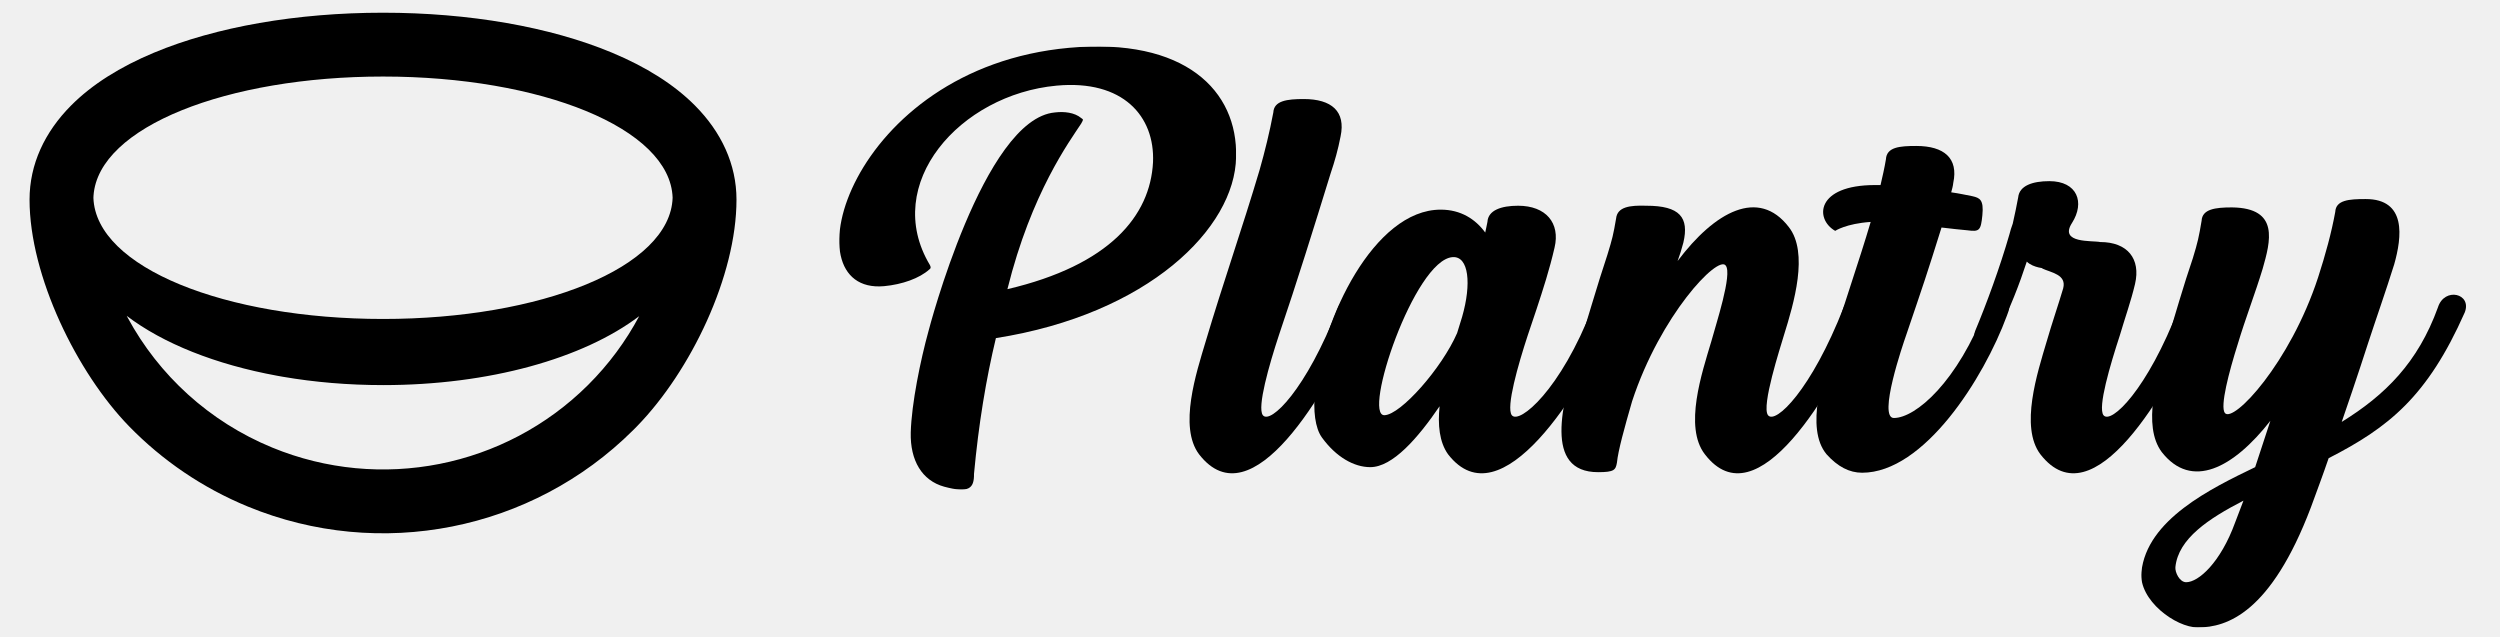
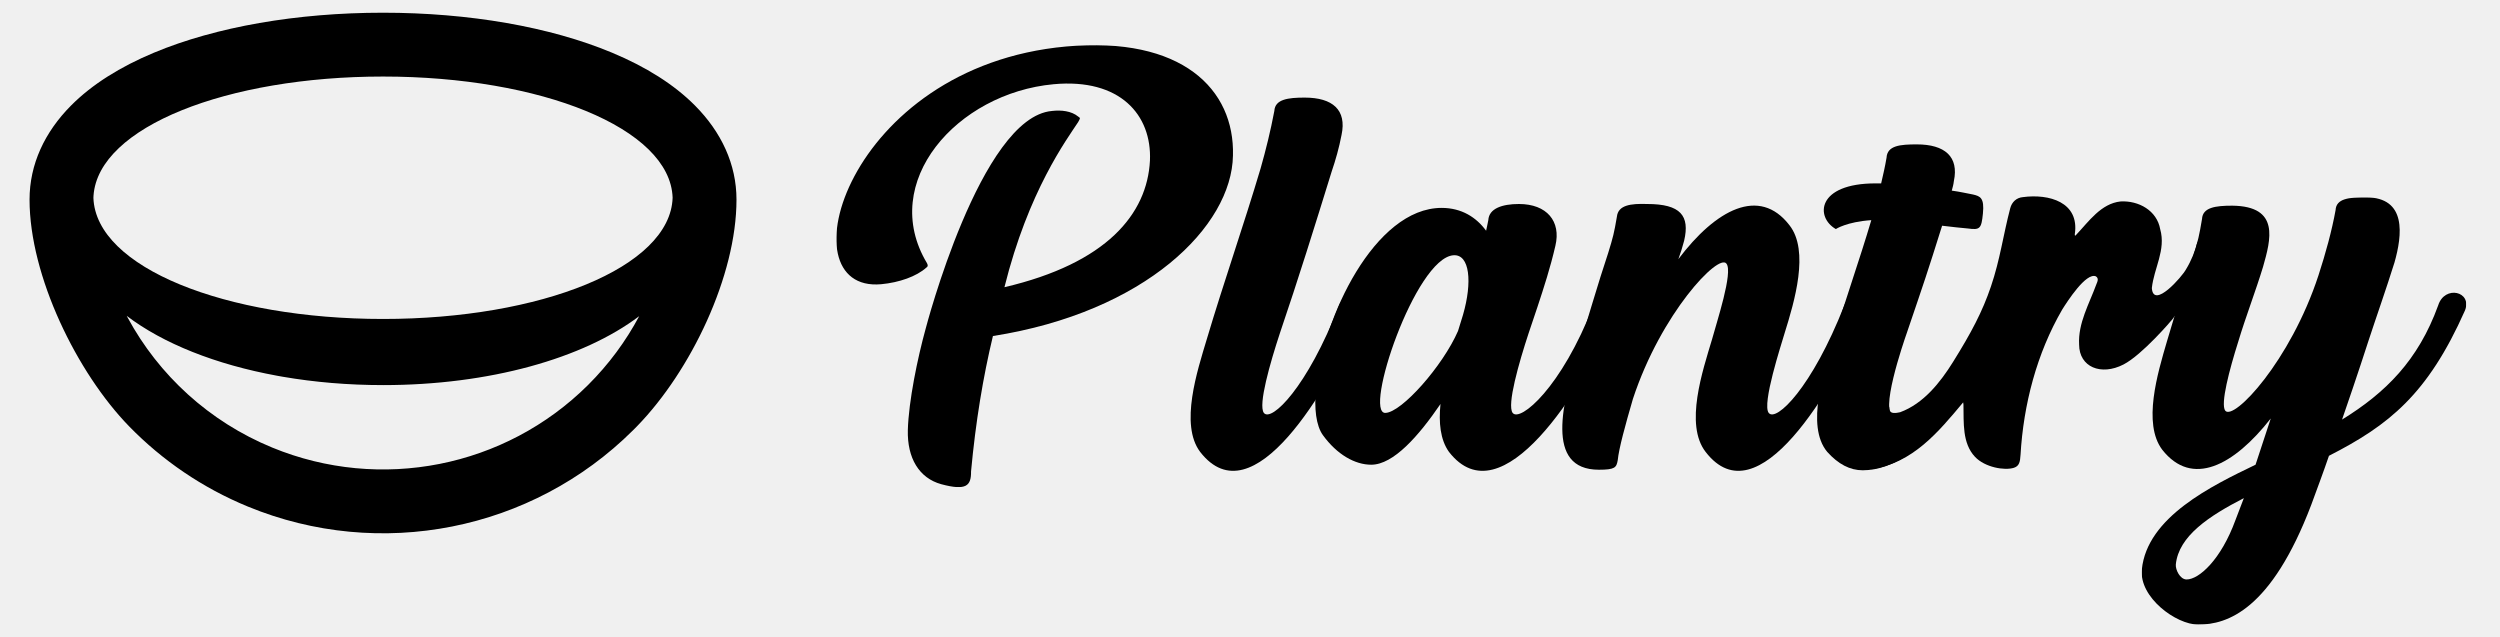
<svg xmlns="http://www.w3.org/2000/svg" xmlns:xlink="http://www.w3.org/1999/xlink" width="381px" height="97px" viewBox="0 0 381 97" version="1.1">
  <defs>
-     <polygon id="path-1" points="1.51220213e-15 0 60.491 0 60.491 67.537 1.51220213e-15 67.537" />
-     <polygon id="path-3" points="0 0 49.498 0 49.498 65.293 0 65.293" />
+     <polygon id="path-1" points="0 0 60.451 0 60.451 67.356 0 67.356" />
+     <polygon id="path-3" points="0 0 49.466 0 49.466 65.118 0 65.118" />
  </defs>
  <g id="Plantry-website" stroke="none" stroke-width="1" fill="none" fill-rule="evenodd">
    <g id="Plantry-4.0-website-+-ipad" transform="translate(-530, -79)">
      <g id="Brand/Plantry-Logo-Solid-2" style="mix-blend-mode: multiply;" transform="translate(444, 16)">
        <g id="Brand/Plantry-Logo-Solid" transform="translate(89.57647, 63.52941)">
          <g id="Brand/_/Lita-Logo-Outlined-Inverted-16-pt" transform="translate(0.354436, 0.835969)" fill="#000000" fill-rule="nonzero">
            <path d="M54.441,0.572 C67.546,0.572 79.904,2.721 89.345,6.663 C94.49,8.812 98.781,11.489 101.998,14.732 C105.991,18.758 108.31,23.652 108.31,29.059 C108.31,40.689 101.346,55.17 93.174,63.572 L92.854,63.898 L92.543,64.209 C77.129,79.538 53.963,84.122 33.834,75.832 C26.912,72.981 20.799,68.79 15.762,63.623 C7.802,55.458 0.572,40.681 0.572,29.059 C0.572,23.652 2.891,18.757 6.884,14.732 C10.101,11.489 14.392,8.811 19.537,6.663 C28.978,2.721 41.336,0.572 54.441,0.572 Z M15.379,46.768 L15.541,47.069 C20.268,55.799 27.93,62.879 37.539,66.836 C54.047,73.635 73.049,69.876 85.683,57.312 C88.847,54.165 91.456,50.621 93.482,46.818 C84.953,53.274 70.602,57.324 54.464,57.324 C49.124,57.324 43.98,56.881 39.178,56.054 L38.309,55.899 C28.933,54.179 20.917,50.984 15.379,46.768 Z M54.441,10.3 C30.698,10.3 11.099,17.97 10.324,28.416 L10.306,28.772 L10.306,28.809 C10.699,39.418 30.459,47.245 54.441,47.245 C78.449,47.245 98.228,39.398 98.577,28.772 C98.227,18.146 78.453,10.3 54.441,10.3 Z" id="Shape" />
          </g>
-           <g id="Group-17" transform="translate(124.3192, 6.551766)">
+           <g id="67%" transform="translate(123.8824, 6.352941)">
            <g id="Group-3">
              <mask id="mask-2" fill="white">
                <use xlink:href="#path-1" />
              </mask>
              <g id="Clip-2" />
-               <path d="M60.484,16.866 C60.306,27.677 47.135,40.787 23.879,44.447 C22.384,50.661 21.244,57.557 20.543,65.133 C20.569,67.347 19.808,68.113 16.001,67.091 C12.609,66.155 10.801,63.09 10.902,58.834 C11.022,54.407 12.393,47.767 13.618,43.341 C13.618,43.341 21.994,10.992 32.884,10.055 C34.262,9.885 35.859,10.055 36.876,10.907 C37.274,11.162 37.189,11.162 36.873,11.758 C35.154,14.397 29.287,22.26 25.635,36.987 C41.236,33.327 47.406,25.804 47.825,17.632 C48.12,10.651 43.262,5.033 33.137,5.969 C18.379,7.331 6.424,20.952 13.812,33.295 C13.955,33.551 14.014,33.806 13.741,33.976 C12.239,35.338 9.59,36.275 6.843,36.53 C-8.096,37.892 1.481,3.27 35.024,0.206 C52.695,-1.412 60.762,6.735 60.484,16.866" id="Fill-1" fill="#000000" mask="url(#mask-2)" />
+               <path d="M60.444,16.821 C60.267,27.603 47.104,40.677 23.863,44.328 C22.37,50.525 21.23,57.402 20.53,64.959 C20.555,67.166 19.796,67.93 15.99,66.911 C12.601,65.977 10.794,62.921 10.895,58.676 C11.015,54.261 12.385,47.639 13.609,43.224 C13.609,43.224 21.979,10.962 32.863,10.028 C34.24,9.859 35.835,10.028 36.852,10.878 C37.25,11.132 37.165,11.132 36.849,11.727 C35.132,14.358 29.268,22.2 25.618,36.888 C41.209,33.237 47.375,25.735 47.794,17.585 C48.089,10.623 43.234,5.019 33.116,5.953 C18.367,7.312 6.419,20.896 13.803,33.206 C13.946,33.461 14.005,33.715 13.732,33.885 C12.231,35.244 9.584,36.178 6.838,36.432 C-8.09,37.791 1.48,3.261 35.001,0.205 C52.661,-1.408 60.723,6.717 60.444,16.821" id="Fill-1" fill="#000000" mask="url(#mask-2)" />
            </g>
-             <path d="M54.844,62.154 C51.701,57.982 54.423,49.725 55.85,44.958 C58.453,36.19 61.464,27.592 64.066,18.824 C64.866,16.015 65.597,13.035 66.159,10.055 C66.257,8.268 68.239,8.012 70.788,8.012 C75.037,8.012 77.224,9.885 76.406,13.716 C76.036,15.674 75.503,17.547 74.894,19.335 C72.347,27.592 69.807,35.764 67.003,44.022 C65.518,48.533 63.663,55.003 64.561,56.195 C65.688,57.642 71.164,52.364 76.029,39.765 C76.749,37.722 81.001,37.722 79.239,41.638 C74.388,52.45 62.881,72.54 54.844,62.154" id="Fill-4" fill="#000000" />
-             <path d="M93.48,32.104 C87.655,32.529 79.685,56.365 83.106,56.195 C85.582,56.11 91.833,49.044 94.168,43.681 C94.416,42.915 94.673,42.063 94.93,41.212 C96.379,36.19 95.963,31.933 93.48,32.104 M104.934,44.022 C103.453,48.533 101.602,55.003 102.502,56.195 C103.631,57.642 109.953,52.364 114.808,39.765 C115.158,38.829 116.23,38.318 117.157,38.403 C117.905,38.574 118.525,39.169 118.412,40.276 C118.369,40.702 118.241,41.127 118.019,41.638 C113.177,52.449 100.835,72.54 92.79,62.154 C91.45,60.281 91.21,57.642 91.497,54.833 C88.193,59.685 84.337,64.112 80.934,64.112 C78.466,64.112 75.73,62.58 73.569,59.6 C72.526,58.153 72.202,55.514 72.525,52.364 C73.532,41.723 81.468,24.868 91.67,24.868 C94.73,24.868 96.962,26.315 98.454,28.358 C98.591,27.847 98.644,27.336 98.79,26.741 C98.887,24.953 100.912,24.272 103.462,24.272 C107.713,24.272 109.909,26.911 109.018,30.657 C108.254,33.977 107.261,37.041 106.278,40.021 C106.029,40.786 105.542,42.234 104.934,44.022" id="Fill-6" fill="#000000" />
-             <path d="M156.288,41.638 C151.37,52.449 139.895,72.54 131.927,62.154 C128.692,57.982 131.486,49.725 132.905,44.958 C133.589,42.404 136.16,34.658 135.098,33.381 C133.902,31.763 125.146,40.957 120.838,54.067 C119.657,58.153 118.715,61.558 118.525,63.431 C118.327,64.537 118.122,64.878 115.655,64.878 C107.316,64.878 110.161,54.493 112.498,46.575 C113.636,42.915 115.605,36.105 117.067,31.763 C117.828,29.294 117.974,28.699 118.395,26.23 C118.577,24.442 120.473,24.187 123.015,24.272 C128.116,24.272 129.549,26.06 128.65,29.89 C128.377,30.912 128.12,31.763 127.77,32.699 C133.47,25.123 140.123,21.548 144.706,27.507 C147.796,31.422 145.482,39.169 143.971,44.022 C143.45,45.809 140.496,54.833 141.549,56.195 C142.678,57.642 148.146,52.364 153.076,39.765 C153.707,37.722 157.959,37.722 156.288,41.638" id="Fill-8" fill="#000000" />
-             <path d="M151.445,44.958 C153.255,38.829 155.387,32.87 157.196,26.741 C153.429,26.996 151.787,28.103 151.787,28.103 C148.652,26.315 148.837,21.122 157.848,21.122 L158.698,21.122 C158.997,19.845 159.304,18.483 159.518,17.206 C159.622,15.333 161.594,15.163 164.143,15.163 C168.393,15.163 170.585,17.036 169.783,20.782 C169.732,21.292 169.604,21.718 169.467,22.229 C170.725,22.399 171.805,22.654 172.723,22.825 C173.802,23.08 174.457,23.336 174.217,25.719 C173.986,28.018 173.79,28.273 171.945,28.018 C170.849,27.932 169.505,27.762 167.992,27.592 C165.733,34.828 165.256,36.19 162.596,44.022 C162.119,45.384 158.264,56.621 160.731,56.621 C164.049,56.621 170.476,51.087 174.761,39.765 C175.476,37.722 179.618,37.126 177.949,41.042 C174.439,50.576 165.336,64.963 155.891,64.963 C153.935,64.963 152.157,64.027 150.475,62.154 C147.135,58.153 150.028,49.725 151.445,44.958" id="Fill-10" fill="#000000" />
-             <path d="M183.06,62.154 C179.905,57.982 182.605,49.725 184.019,44.958 C184.802,42.234 185.884,39.084 186.531,36.871 C187.085,34.743 184.729,34.487 183.267,33.806 C184.032,33.806 181.991,33.806 180.988,32.785 C179.881,36.19 178.391,40.021 176.697,43.341 C175.377,46.32 172.214,45.639 173.125,43.341 C174.803,39.34 176.906,33.636 178.346,28.613 C178.483,28.102 178.619,27.592 178.849,26.996 C179.165,25.549 179.471,24.187 179.676,22.995 C179.855,21.207 181.879,20.526 184.429,20.526 C188.679,20.526 189.886,23.761 187.869,26.911 C185.853,30.061 191.006,29.55 192.171,29.805 C196.337,29.805 198.377,32.359 197.484,36.19 C196.888,38.744 195.944,41.383 195.169,44.022 C193.697,48.533 191.773,55.003 192.675,56.195 C193.806,57.642 199.353,52.364 204.184,39.765 C204.814,37.722 209.065,37.722 207.399,41.638 C202.492,52.45 191.124,72.54 183.06,62.154" id="Fill-12" fill="#000000" />
-             <g id="Group-16" transform="translate(198.4285, 23.25016)">
+             <path d="M55.444,61.987 C52.302,57.827 55.023,49.592 56.448,44.837 C59.05,36.093 62.059,27.518 64.66,18.773 C65.459,15.972 66.189,13 66.75,10.028 C66.849,8.246 68.829,7.991 71.377,7.991 C75.623,7.991 77.809,9.859 76.992,13.679 C76.621,15.632 76.089,17.5 75.481,19.283 C72.935,27.518 70.396,35.668 67.594,43.904 C66.111,48.403 64.256,54.856 65.154,56.044 C66.28,57.487 71.753,52.223 76.615,39.658 C77.334,37.621 81.583,37.621 79.822,41.526 C74.974,52.309 63.475,72.345 55.444,61.987" id="Fill-4" fill="#000000" />
+             <path d="M94.054,32.018 C88.233,32.442 80.269,56.214 83.686,56.044 C86.161,55.959 92.409,48.912 94.742,43.564 C94.99,42.8 95.247,41.951 95.503,41.102 C96.951,36.093 96.536,31.848 94.054,32.018 M105.501,43.904 C104.021,48.403 102.171,54.855 103.07,56.044 C104.198,57.487 110.516,52.224 115.368,39.659 C115.718,38.725 116.79,38.215 117.716,38.3 C118.463,38.47 119.083,39.064 118.97,40.168 C118.927,40.593 118.799,41.017 118.577,41.526 C113.738,52.308 101.404,72.345 93.365,61.987 C92.026,60.119 91.785,57.487 92.072,54.686 C88.771,59.525 84.917,63.94 81.516,63.94 C79.05,63.94 76.316,62.412 74.156,59.44 C73.114,57.997 72.79,55.365 73.113,52.224 C74.119,41.611 82.05,24.801 92.245,24.801 C95.304,24.801 97.534,26.244 99.025,28.282 C99.162,27.772 99.215,27.263 99.36,26.669 C99.458,24.886 101.481,24.207 104.03,24.207 C108.278,24.207 110.473,26.839 109.582,30.574 C108.819,33.885 107.827,36.942 106.844,39.913 C106.595,40.677 106.108,42.12 105.501,43.904" id="Fill-6" fill="#000000" />
+             <path d="M156.822,41.526 C151.906,52.309 140.439,72.345 132.476,61.987 C129.243,57.827 132.035,49.592 133.454,44.837 C134.137,42.29 136.706,34.565 135.646,33.291 C134.45,31.678 125.699,40.847 121.394,53.922 C120.214,57.997 119.273,61.393 119.083,63.26 C118.885,64.364 118.68,64.704 116.215,64.704 C107.882,64.704 110.724,54.346 113.06,46.45 C114.197,42.8 116.164,36.008 117.626,31.678 C118.387,29.216 118.532,28.622 118.953,26.16 C119.135,24.377 121.03,24.122 123.57,24.207 C128.667,24.207 130.1,25.99 129.202,29.81 C128.928,30.829 128.672,31.678 128.322,32.612 C134.018,25.056 140.667,21.49 145.247,27.433 C148.335,31.338 146.022,39.064 144.512,43.903 C143.991,45.686 141.039,54.686 142.092,56.044 C143.221,57.488 148.684,52.224 153.611,39.658 C154.242,37.621 158.491,37.621 156.822,41.526" id="Fill-8" fill="#000000" />
+             <path d="M151.982,44.837 C153.79,38.725 155.921,32.782 157.728,26.669 C153.964,26.924 152.324,28.027 152.324,28.027 C149.19,26.244 149.375,21.065 158.38,21.065 L159.229,21.065 C159.528,19.792 159.835,18.434 160.049,17.16 C160.153,15.292 162.124,15.122 164.672,15.122 C168.919,15.122 171.109,16.99 170.308,20.726 C170.256,21.235 170.129,21.66 169.992,22.169 C171.249,22.339 172.328,22.594 173.245,22.763 C174.324,23.018 174.978,23.273 174.739,25.65 C174.508,27.942 174.312,28.197 172.469,27.942 C171.372,27.858 170.03,27.688 168.518,27.518 C166.26,34.734 165.784,36.092 163.125,43.903 C162.648,45.262 158.796,56.469 161.262,56.469 C164.578,56.469 171,50.95 175.282,39.658 C175.997,37.621 180.136,37.027 178.468,40.932 C174.961,50.441 165.864,64.789 156.425,64.789 C154.47,64.789 152.693,63.855 151.012,61.987 C147.675,57.997 150.566,49.592 151.982,44.837" id="Fill-10" fill="#000000" />
+             <g id="Group-14" transform="translate(198.9345, 23.18776)">
              <mask id="mask-4" fill="white">
                <use xlink:href="#path-3" />
              </mask>
-               <g id="Clip-15" />
-               <path d="M15.578,45.969 C10.286,48.694 5.64,51.758 5.206,56.099 C5.13,56.866 5.828,58.398 6.849,58.398 C8.722,58.398 12.083,55.419 14.311,49.29 L15.578,45.969 Z M49.305,17.281 C43.61,30.135 37.702,34.818 28.559,39.5 C27.718,41.968 26.792,44.437 25.857,46.991 C19.747,63.08 13.057,65.293 8.63,65.293 C5.225,65.293 -0.402,61.122 0.023,56.866 C0.822,48.864 10.659,44.097 17.363,40.862 L19.683,33.796 C14.027,41.032 7.655,44.352 3.128,38.563 C0.125,34.562 2.422,26.901 3.842,22.049 C4.991,18.218 6.546,12.855 7.864,9.024 C8.621,6.555 8.783,5.789 9.199,3.32 C9.292,1.533 11.273,1.277 13.824,1.277 C21.126,1.362 19.682,6.47 18.501,10.641 C17.363,14.387 15.876,18.218 14.728,22.049 C13.36,26.39 11.992,31.583 12.741,32.604 C14.025,34.222 22.682,25.028 26.963,11.918 C28.067,8.513 29,5.108 29.569,1.958 C29.661,0.17 31.633,0 34.184,0 C40.475,0 39.731,5.789 38.551,9.96 C37.304,13.961 35.767,18.303 34.545,22.049 C34.545,22.049 32.941,27.071 30.555,33.966 C37.17,29.88 42.168,24.943 45.215,16.515 C46.207,13.365 50.442,14.387 49.305,17.281 L49.305,17.281 Z" id="Fill-14" fill="#000000" mask="url(#mask-4)" />
+               <g id="Clip-13" />
+               <path d="M15.568,45.846 C10.279,48.563 5.636,51.619 5.202,55.949 C5.126,56.713 5.824,58.241 6.845,58.241 C8.716,58.241 12.075,55.27 14.302,49.157 L15.568,45.846 Z M49.273,17.235 C43.582,30.055 37.677,34.724 28.54,39.394 C27.7,41.856 26.774,44.318 25.841,46.865 C19.734,62.911 13.048,65.118 8.625,65.118 C5.222,65.118 -0.402,60.958 0.023,56.713 C0.822,48.733 10.652,43.978 17.352,40.752 L19.67,33.705 C14.018,40.922 7.65,44.233 3.126,38.46 C0.124,34.469 2.42,26.829 3.839,21.989 C4.987,18.169 6.542,12.82 7.859,8.999 C8.615,6.537 8.777,5.773 9.193,3.311 C9.286,1.529 11.266,1.274 13.815,1.274 C21.113,1.359 19.669,6.452 18.489,10.613 C17.352,14.348 15.866,18.169 14.719,21.989 C13.351,26.319 11.984,31.498 12.732,32.517 C14.016,34.13 22.667,24.961 26.945,11.886 C28.048,8.49 28.981,5.094 29.549,1.953 C29.642,0.17 31.612,0 34.161,0 C40.448,0 39.705,5.773 38.526,9.933 C37.28,13.924 35.744,18.254 34.523,21.989 C34.523,21.989 32.92,26.998 30.535,33.875 C37.146,29.8 42.141,24.876 45.185,16.471 C46.177,13.329 50.41,14.348 49.273,17.235 L49.273,17.235 Z" id="Fill-12" fill="#000000" mask="url(#mask-4)" />
            </g>
+             <path d="M203.624,41.76 L208.629,35.106 C208.629,35.106 208.159,32.812 207.45,29.906 C207.085,31.386 206.488,32.856 205.693,34.16 C205.133,35.229 200.714,40.318 200.482,37.021 C200.802,33.984 202.651,31.216 201.758,28.056 C201.253,25.19 198.459,23.667 195.718,23.818 C192.732,24.135 190.862,26.887 188.947,28.909 C188.758,29.132 188.743,29.03 188.741,28.808 C189.485,23.9 184.785,22.627 180.835,23.159 C179.848,23.241 179.141,23.913 178.9,24.855 C177.83,28.92 177.368,32.636 175.953,36.8 C174.655,40.622 172.982,43.788 170.183,48.28 C168.252,51.379 165.688,54.636 162.117,55.942 C160.437,56.339 160.486,55.645 160.446,55.075 C159.661,57.695 158.525,61.914 157.74,64.633 C164.059,63.696 167.961,58.944 171.729,54.437 C171.745,54.553 171.77,54.669 171.772,54.787 C171.827,57.545 171.569,60.653 173.53,62.739 C175.041,64.345 178.036,64.865 179.462,64.408 C180.281,64.145 180.407,63.5 180.471,62.419 C180.921,54.77 182.936,46.98 186.831,40.28 C187.593,39.071 190.459,34.589 191.954,35.233 C192.441,35.551 192.195,36.026 192.019,36.462 C190.935,39.435 189.217,42.375 189.398,45.63 C189.407,49.051 192.731,50.431 196.163,48.665 C199.01,47.199 203.524,41.911 203.624,41.76" id="Fill-15" fill="#000000" />
          </g>
        </g>
      </g>
    </g>
  </g>
</svg>
